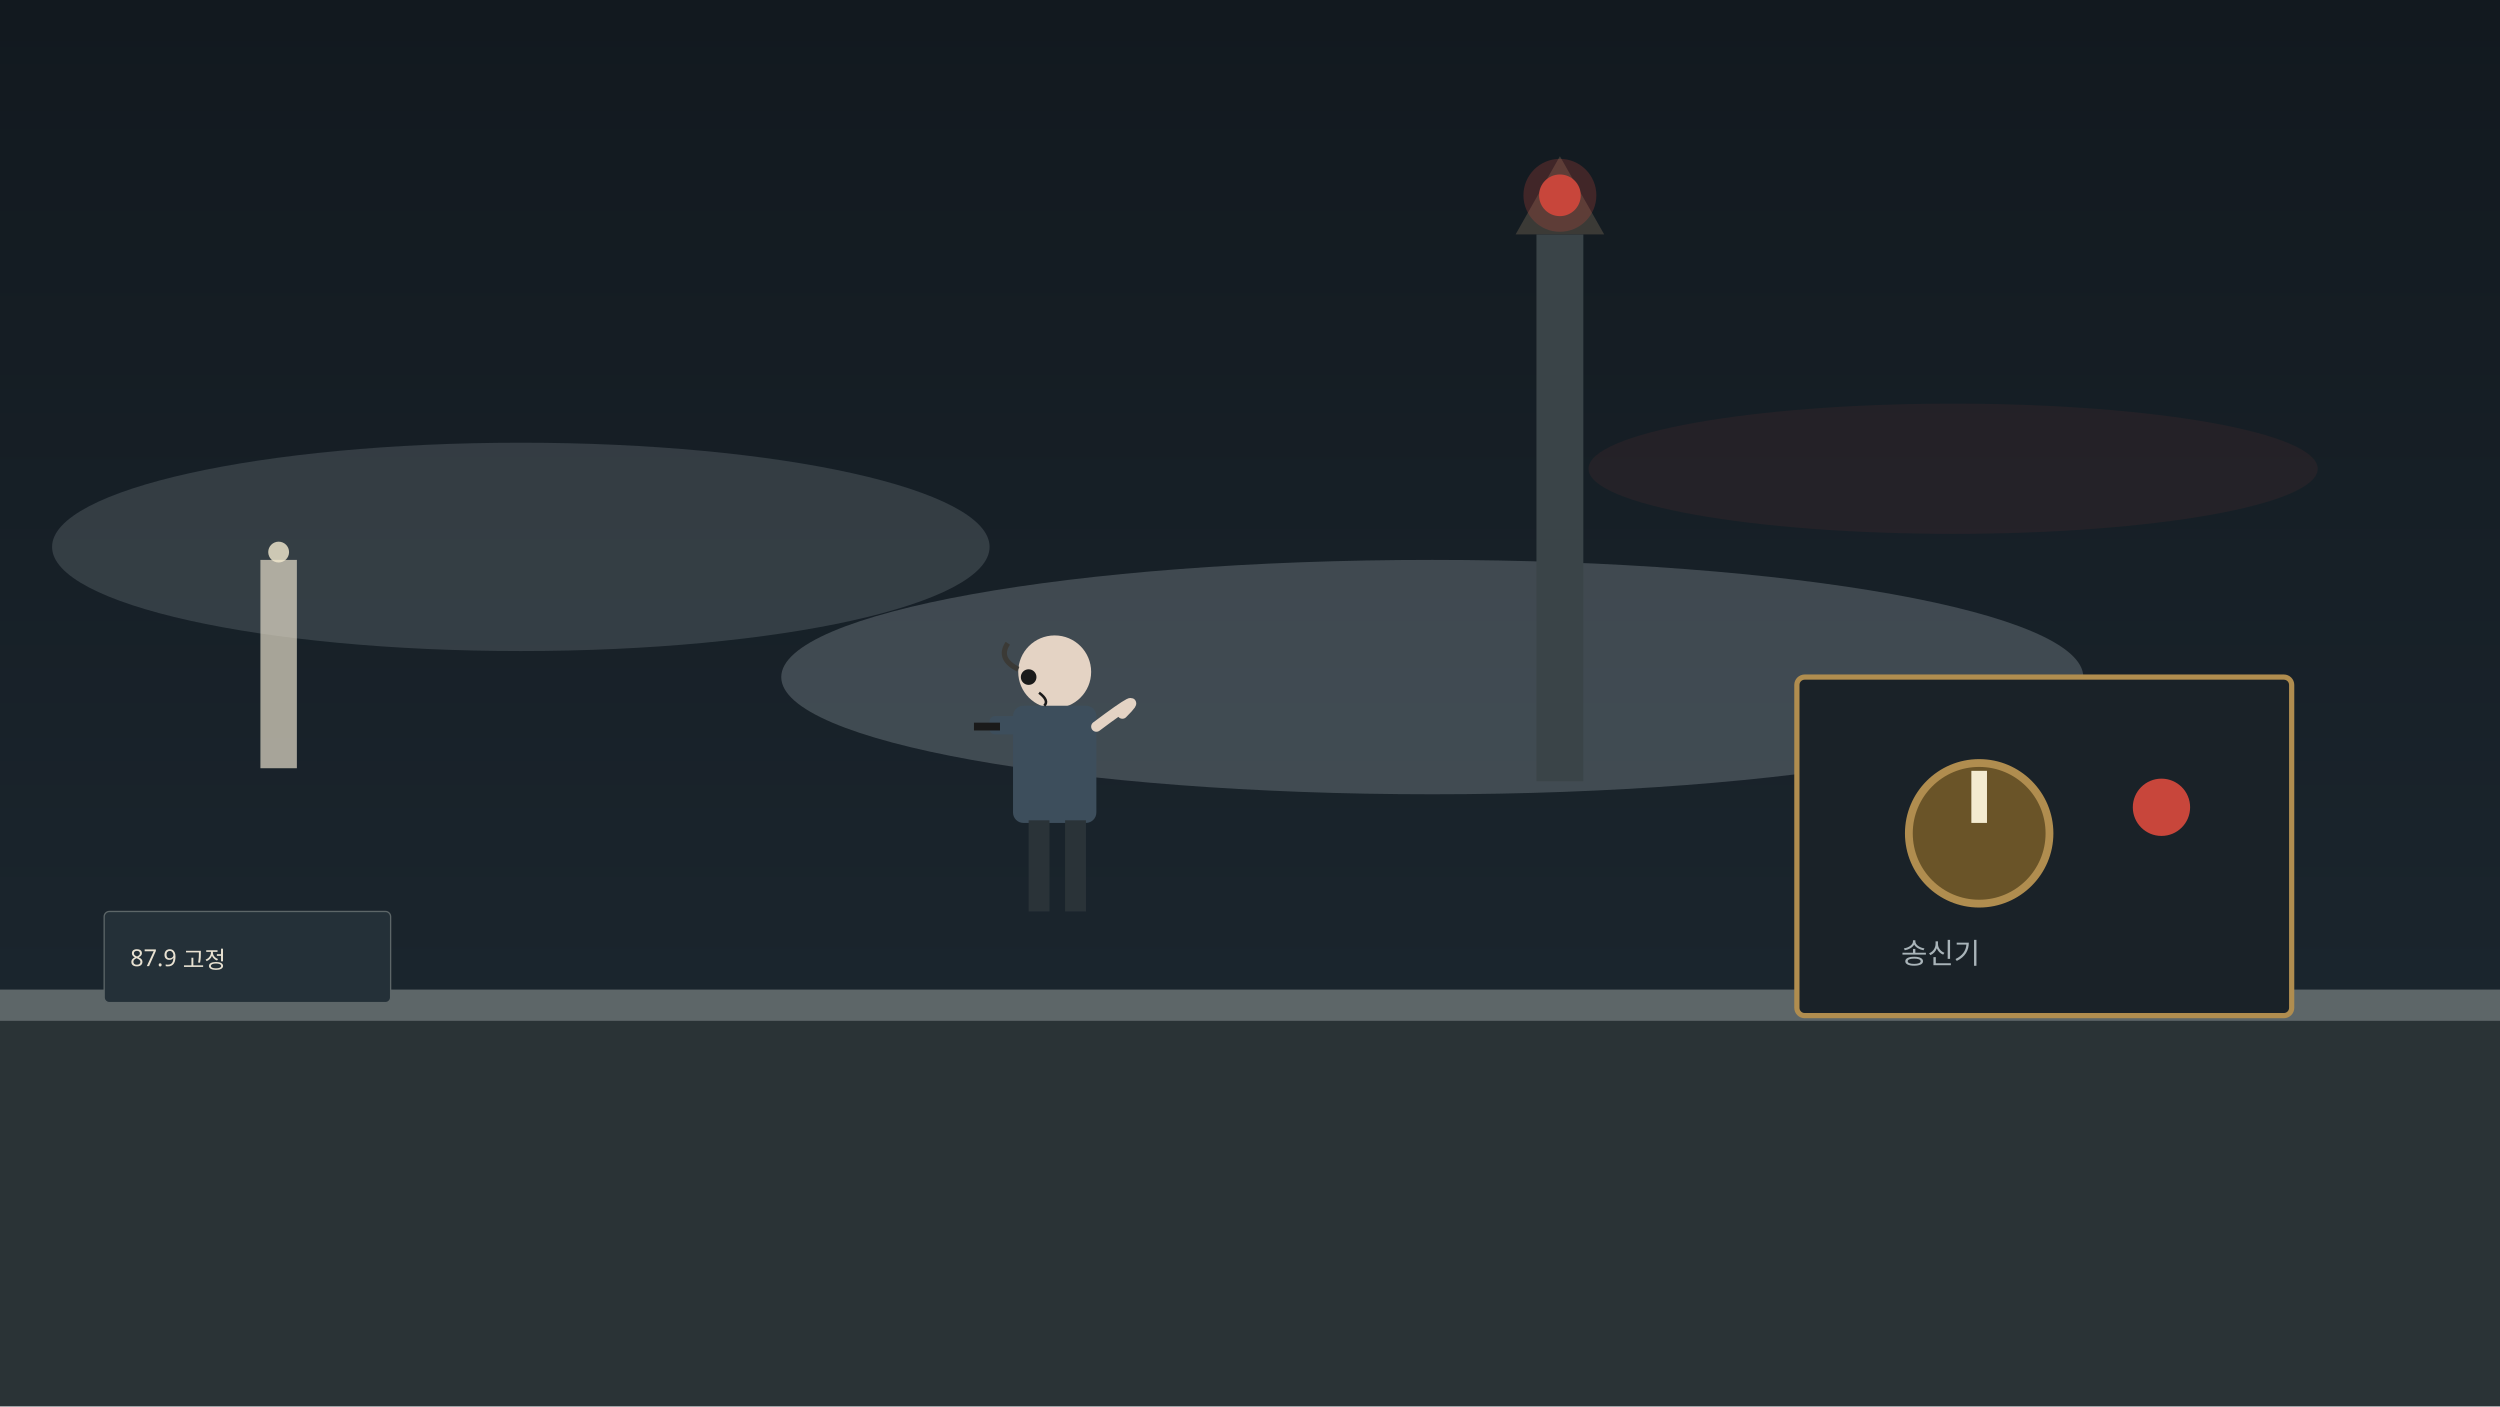
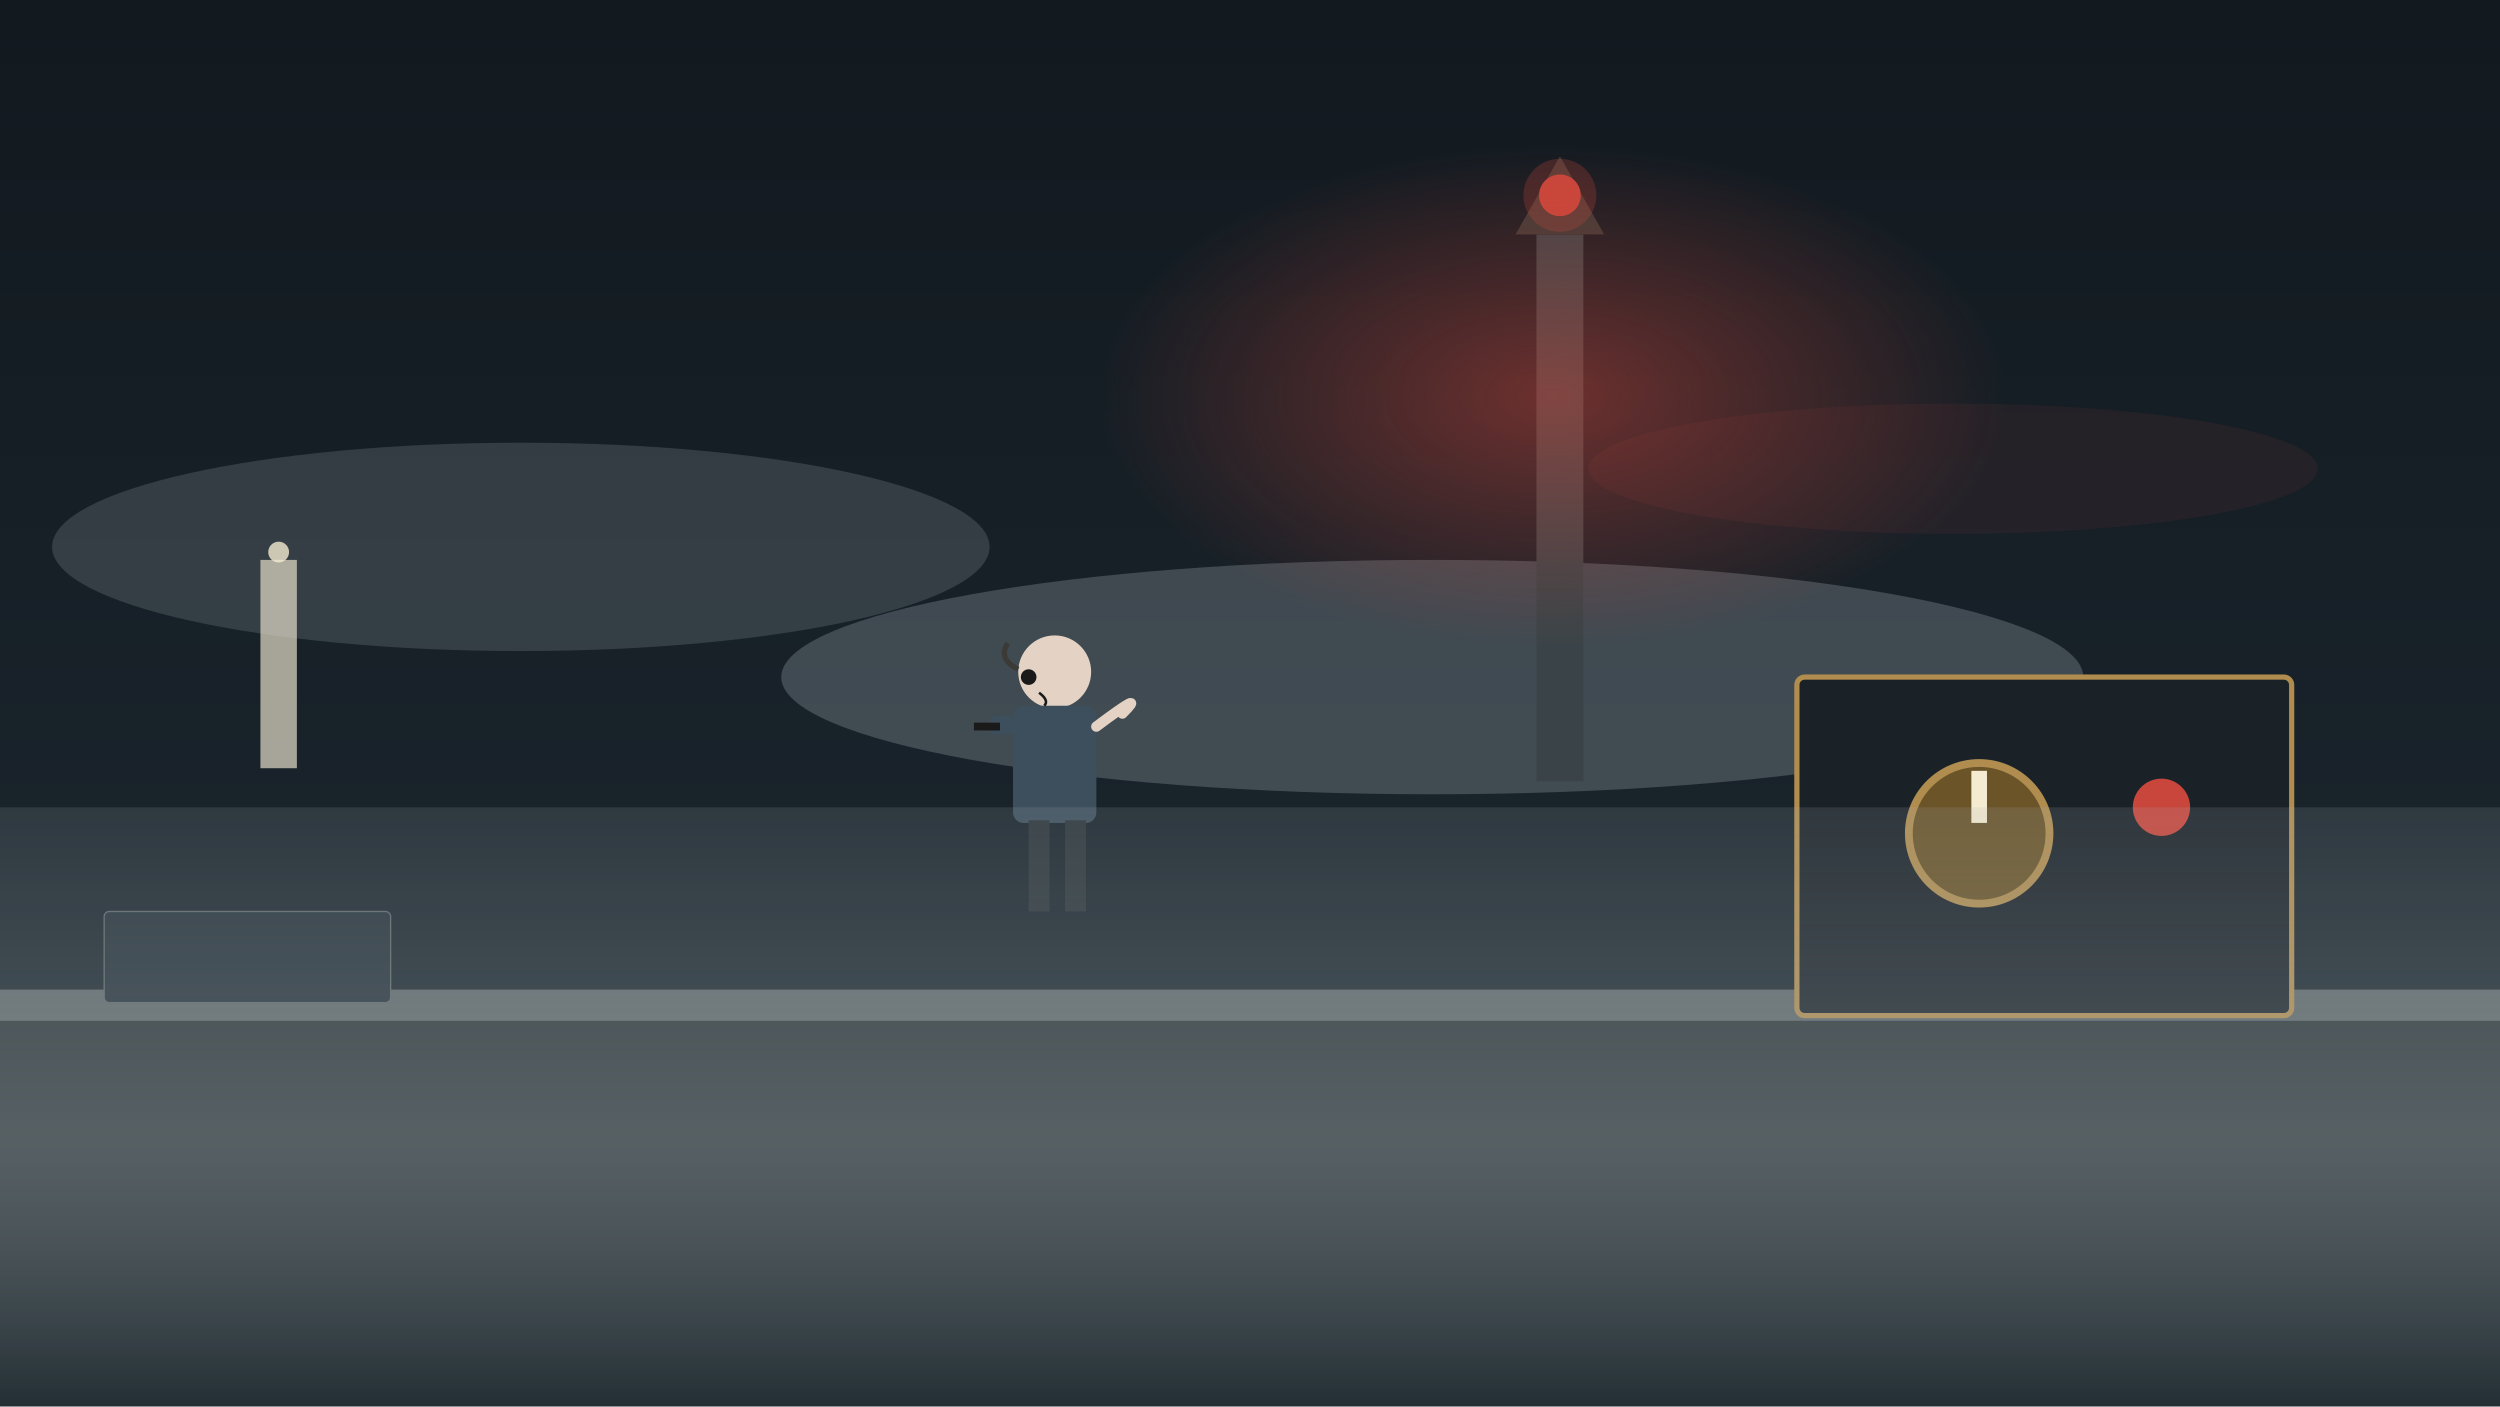
<svg xmlns="http://www.w3.org/2000/svg" width="1920" height="1080" viewBox="0 0 1920 1080">
  <defs>
    <linearGradient id="sky" x1="0" y1="0" x2="0" y2="1">
      <stop offset="0%" stop-color="#12191F" />
      <stop offset="100%" stop-color="#1E2A33" />
    </linearGradient>
  </defs>
  <rect width="1920" height="1080" fill="url(#sky)" />
  <ellipse cx="400" cy="420" rx="360" ry="80" fill="#A9B4B9" opacity="0.2" />
  <ellipse cx="1100" cy="520" rx="500" ry="90" fill="#A9B4B9" opacity="0.28" />
  <ellipse cx="1500" cy="360" rx="280" ry="50" fill="#C8463B" opacity="0.08" />
  <rect y="780" width="1920" height="300" fill="#2a3336" />
  <rect x="0" y="760" width="1920" height="24" fill="#5D6668" />
  <rect x="1180" y="180" width="36" height="420" fill="#3a4448" />
  <polygon points="1164,180 1232,180 1198,120" fill="#3B3A36" />
  <circle cx="1198" cy="150" r="16" fill="#C8463B" />
  <circle cx="1198" cy="150" r="28" fill="#C8463B" opacity="0.25" />
  <rect x="200" y="430" width="28" height="160" fill="#E4DCC8" opacity="0.7" />
  <circle cx="214" cy="424" r="8" fill="#F4EBD0" opacity="0.8" />
  <rect x="1380" y="520" width="380" height="260" rx="6" fill="#1a2228" stroke="#B08D4F" stroke-width="4" />
  <circle cx="1520" cy="640" r="54" fill="#6a5428" stroke="#B08D4F" stroke-width="6" />
  <rect x="1514" y="592" width="12" height="40" fill="#F4EBD0" />
  <circle cx="1660" cy="620" r="22" fill="#C8463B" />
-   <text x="1460" y="740" fill="#A9B4B9" font-family="sans-serif" font-size="22">송신기</text>
  <g transform="translate(720 480)">
    <circle cx="90" cy="36" r="28" fill="#E4D3C4" />
    <path d="M62 34 q-16 -8 -8 -20" fill="none" stroke="#3B3A36" stroke-width="4" />
    <rect x="58" y="62" width="64" height="90" rx="8" fill="#3d4e5c" />
    <rect x="40" y="70" width="28" height="14" rx="4" fill="#3d4e5c" />
    <path d="M122 78 q40 -30 20 -10" fill="none" stroke="#E4D3C4" stroke-width="8" stroke-linecap="round" />
    <rect x="70" y="150" width="16" height="70" fill="#2a3338" />
    <rect x="98" y="150" width="16" height="70" fill="#2a3338" />
    <path d="M48 78 h-20" stroke="#1a1a1a" stroke-width="6" />
    <circle cx="70" cy="40" r="6" fill="#1a1a1a" />
    <path d="M78 52 q8 6 4 10" fill="none" stroke="#1a1a1a" stroke-width="2" />
  </g>
  <rect x="80" y="700" width="220" height="70" rx="4" fill="#243038" stroke="#5D6668" />
-   <text x="100" y="742" fill="#E9E2D2" font-family="sans-serif" font-size="18">87.9 고정</text>
+   <defs>
+     <linearGradient id="rooffog" x1="0" y1="0" x2="0" y2="1">
+       <stop offset="0%" stop-color="#A9B4B9" stop-opacity="0.15" />
+       <stop offset="55%" stop-color="#A9B4B9" stop-opacity="0.35" />
+       <stop offset="100%" stop-color="#1E2A33" stop-opacity="0.55" />
+     </linearGradient>
+     <radialGradient id="warn" cx="62%" cy="28%" r="18%">
+       <stop offset="0%" stop-color="#D9473A" stop-opacity="0.45" />
+       <stop offset="100%" stop-color="#D9473A" stop-opacity="0" />
+     </radialGradient>
+   </defs>
+   <rect width="1920" height="1080" fill="url(#warn)" />
+   <rect y="620" width="1920" height="460" fill="url(#rooffog)" />
</svg>
